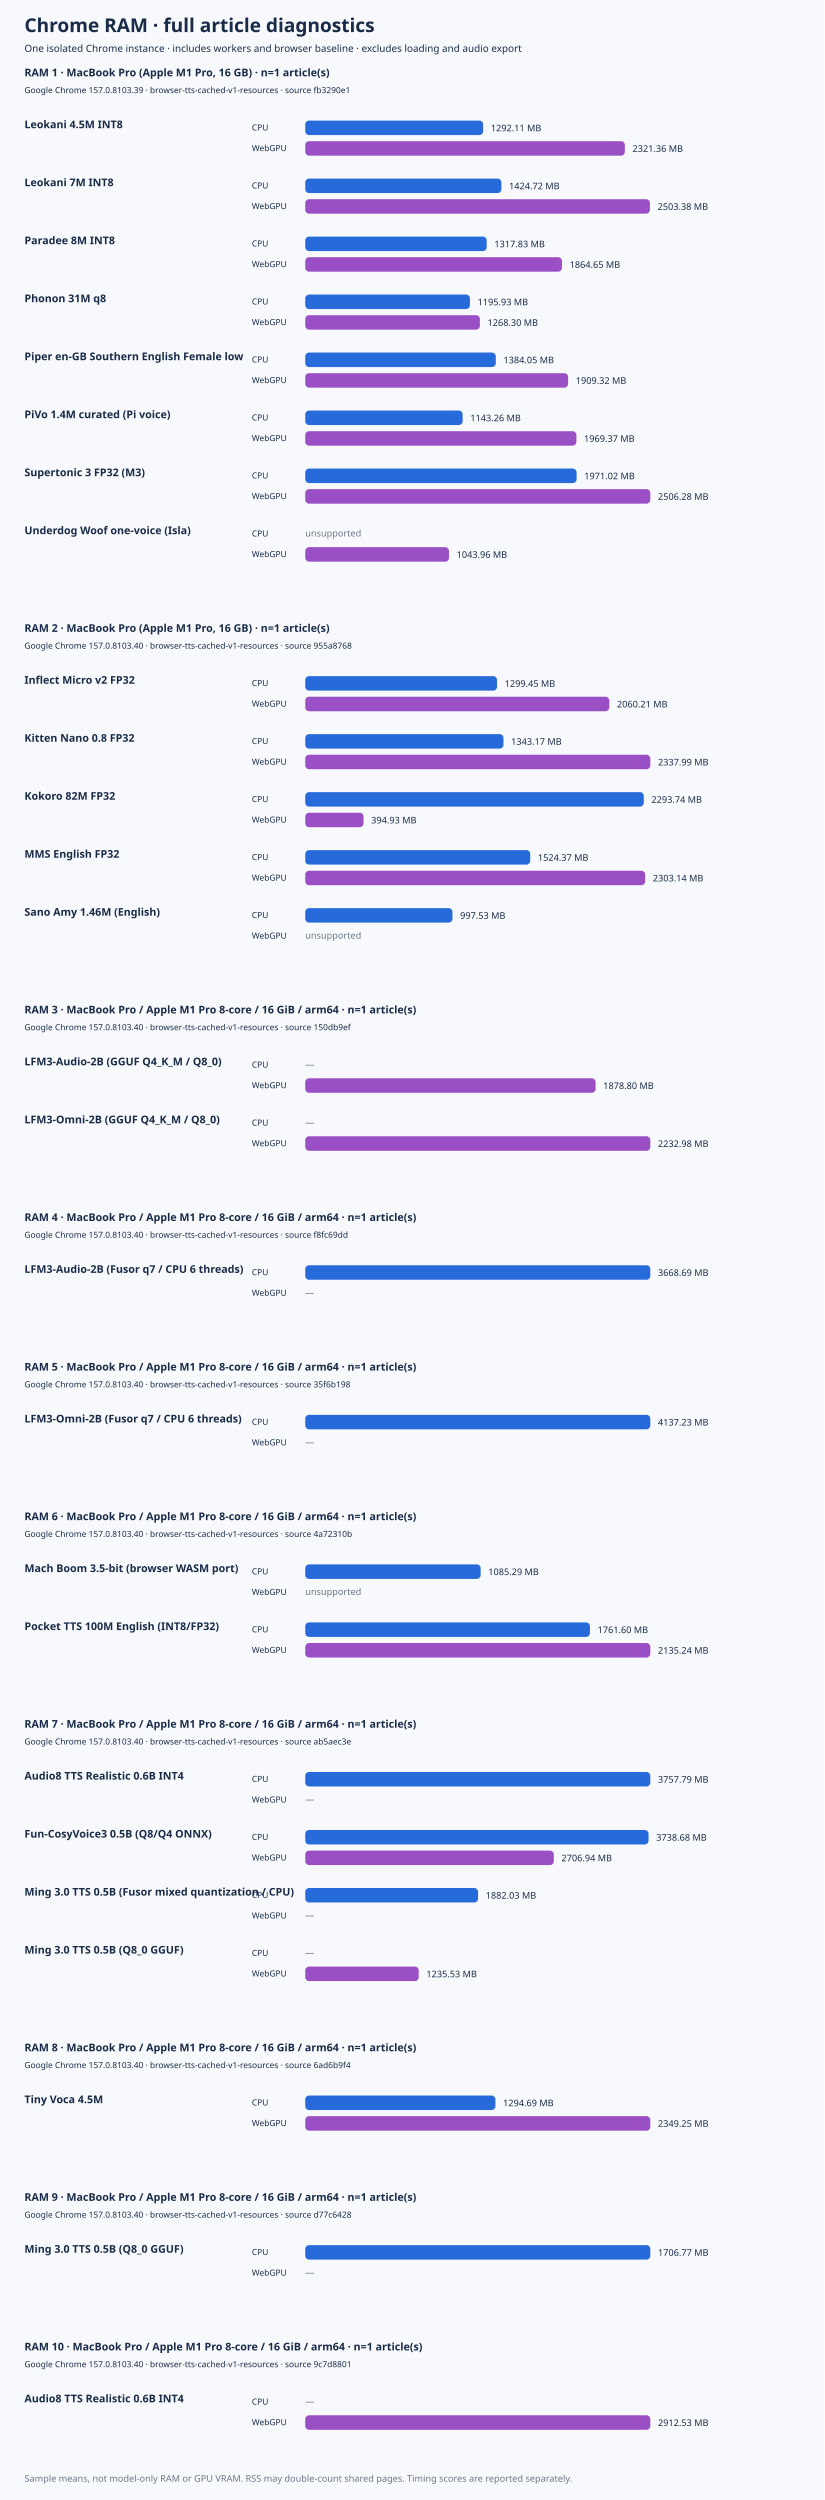
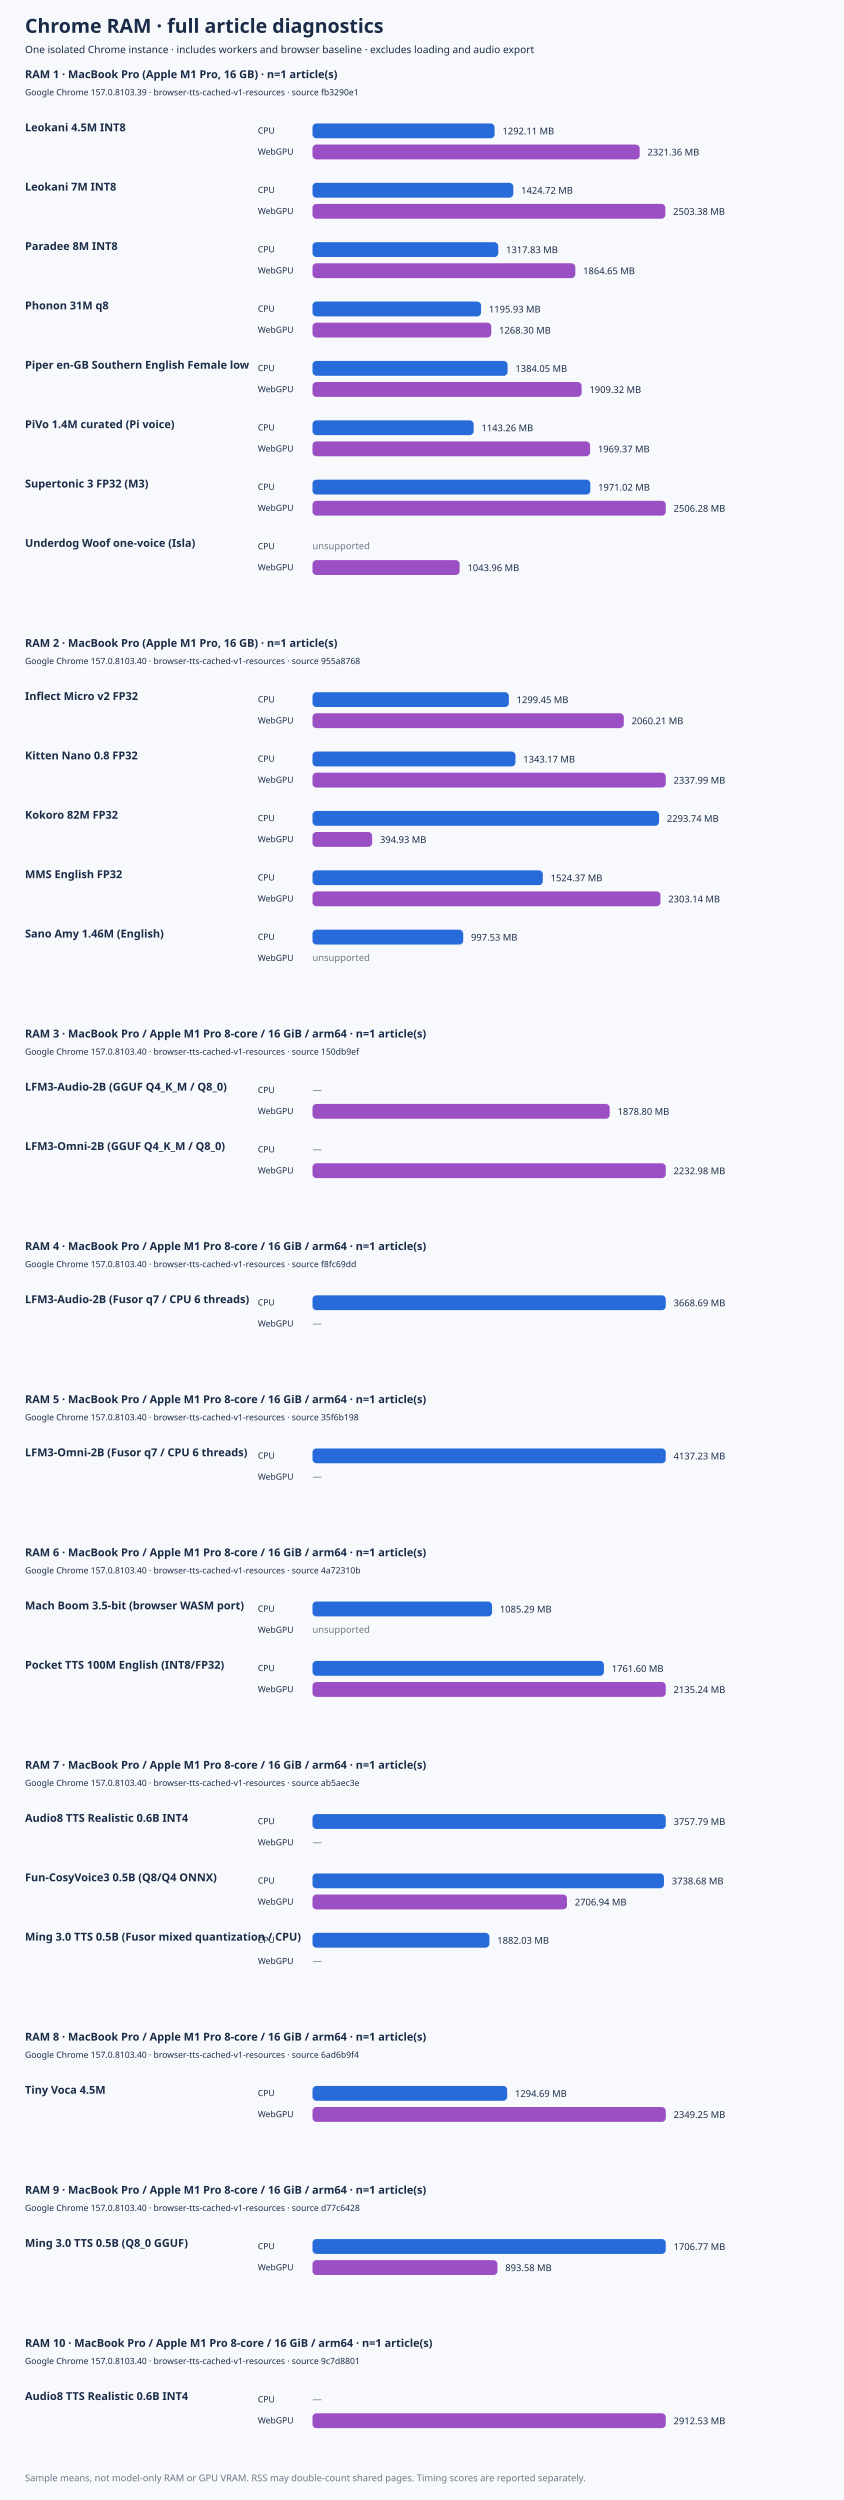
- <svg xmlns="http://www.w3.org/2000/svg" width="1080" height="3276" viewBox="0 0 1080 3276" role="img" aria-labelledby="title desc">
+ <svg xmlns="http://www.w3.org/2000/svg" width="1080" height="3200" viewBox="0 0 1080 3200" role="img" aria-labelledby="title desc">
  <rect width="100%" height="100%" fill="#f7f9fc" />
  <g font-family="system-ui,sans-serif" fill="#192b47">
    <text x="32" y="42" font-size="25" font-weight="700">Chrome RAM · full article diagnostics</text>
    <text x="32" y="68" font-size="13">One isolated Chrome instance · includes workers and browser baseline · excludes loading and audio export</text>
    <text x="32" y="100" font-size="14" font-weight="700">RAM 1 · MacBook Pro (Apple M1 Pro, 16 GB) · n=1 article(s)</text>
    <text x="32" y="122" font-size="11">Google Chrome 157.0.8103.39 · browser-tts-cached-v1-resources · source fb3290e1</text>
    <text x="32" y="168" font-size="14" font-weight="600">Leokani 4.5M INT8</text>
    <text x="330" y="171" font-size="11">CPU</text>
    <rect x="400" y="158" width="233.12" height="19" rx="5" fill="#276bdb" />
    <text x="643.12" y="172" font-size="12">1292.11 MB</text>
    <text x="330" y="198" font-size="11">WebGPU</text>
    <rect x="400" y="185" width="418.81" height="19" rx="5" fill="#9b4fc4" />
    <text x="828.81" y="199" font-size="12">2321.36 MB</text>
    <text x="32" y="244" font-size="14" font-weight="600">Leokani 7M INT8</text>
    <text x="330" y="247" font-size="11">CPU</text>
    <rect x="400" y="234" width="257.04" height="19" rx="5" fill="#276bdb" />
    <text x="667.04" y="248" font-size="12">1424.72 MB</text>
    <text x="330" y="274" font-size="11">WebGPU</text>
    <rect x="400" y="261" width="451.65" height="19" rx="5" fill="#9b4fc4" />
    <text x="861.65" y="275" font-size="12">2503.38 MB</text>
    <text x="32" y="320" font-size="14" font-weight="600">Paradee 8M INT8</text>
    <text x="330" y="323" font-size="11">CPU</text>
    <rect x="400" y="310" width="237.76" height="19" rx="5" fill="#276bdb" />
    <text x="647.76" y="324" font-size="12">1317.83 MB</text>
    <text x="330" y="350" font-size="11">WebGPU</text>
    <rect x="400" y="337" width="336.41" height="19" rx="5" fill="#9b4fc4" />
    <text x="746.41" y="351" font-size="12">1864.65 MB</text>
    <text x="32" y="396" font-size="14" font-weight="600">Phonon 31M q8</text>
    <text x="330" y="399" font-size="11">CPU</text>
    <rect x="400" y="386" width="215.77" height="19" rx="5" fill="#276bdb" />
    <text x="625.77" y="400" font-size="12">1195.93 MB</text>
    <text x="330" y="426" font-size="11">WebGPU</text>
    <rect x="400" y="413" width="228.82" height="19" rx="5" fill="#9b4fc4" />
    <text x="638.82" y="427" font-size="12">1268.30 MB</text>
    <text x="32" y="472" font-size="14" font-weight="600">Piper en-GB Southern English Female low</text>
    <text x="330" y="475" font-size="11">CPU</text>
    <rect x="400" y="462" width="249.71" height="19" rx="5" fill="#276bdb" />
    <text x="659.71" y="476" font-size="12">1384.05 MB</text>
    <text x="330" y="502" font-size="11">WebGPU</text>
    <rect x="400" y="489" width="344.47" height="19" rx="5" fill="#9b4fc4" />
    <text x="754.47" y="503" font-size="12">1909.32 MB</text>
    <text x="32" y="548" font-size="14" font-weight="600">PiVo 1.4M curated (Pi voice)</text>
    <text x="330" y="551" font-size="11">CPU</text>
    <rect x="400" y="538" width="206.26" height="19" rx="5" fill="#276bdb" />
    <text x="616.26" y="552" font-size="12">1143.26 MB</text>
    <text x="330" y="578" font-size="11">WebGPU</text>
    <rect x="400" y="565" width="355.31" height="19" rx="5" fill="#9b4fc4" />
    <text x="765.31" y="579" font-size="12">1969.37 MB</text>
    <text x="32" y="624" font-size="14" font-weight="600">Supertonic 3 FP32 (M3)</text>
    <text x="330" y="627" font-size="11">CPU</text>
    <rect x="400" y="614" width="355.60" height="19" rx="5" fill="#276bdb" />
    <text x="765.60" y="628" font-size="12">1971.02 MB</text>
    <text x="330" y="654" font-size="11">WebGPU</text>
    <rect x="400" y="641" width="452.17" height="19" rx="5" fill="#9b4fc4" />
    <text x="862.17" y="655" font-size="12">2506.28 MB</text>
    <text x="32" y="700" font-size="14" font-weight="600">Underdog Woof one-voice (Isla)</text>
    <text x="330" y="703" font-size="11">CPU</text>
    <text x="400" y="703" font-size="12" fill="#6c7686">unsupported</text>
    <text x="330" y="730" font-size="11">WebGPU</text>
    <rect x="400" y="717" width="188.35" height="19" rx="5" fill="#9b4fc4" />
    <text x="598.35" y="731" font-size="12">1043.96 MB</text>
    <text x="32" y="828" font-size="14" font-weight="700">RAM 2 · MacBook Pro (Apple M1 Pro, 16 GB) · n=1 article(s)</text>
    <text x="32" y="850" font-size="11">Google Chrome 157.0.8103.40 · browser-tts-cached-v1-resources · source 955a8768</text>
    <text x="32" y="896" font-size="14" font-weight="600">Inflect Micro v2 FP32</text>
    <text x="330" y="899" font-size="11">CPU</text>
    <rect x="400" y="886" width="251.32" height="19" rx="5" fill="#276bdb" />
    <text x="661.32" y="900" font-size="12">1299.45 MB</text>
    <text x="330" y="926" font-size="11">WebGPU</text>
    <rect x="400" y="913" width="398.45" height="19" rx="5" fill="#9b4fc4" />
    <text x="808.45" y="927" font-size="12">2060.21 MB</text>
    <text x="32" y="972" font-size="14" font-weight="600">Kitten Nano 0.8 FP32</text>
    <text x="330" y="975" font-size="11">CPU</text>
    <rect x="400" y="962" width="259.77" height="19" rx="5" fill="#276bdb" />
    <text x="669.77" y="976" font-size="12">1343.17 MB</text>
    <text x="330" y="1002" font-size="11">WebGPU</text>
    <rect x="400" y="989" width="452.17" height="19" rx="5" fill="#9b4fc4" />
    <text x="862.17" y="1003" font-size="12">2337.99 MB</text>
    <text x="32" y="1048" font-size="14" font-weight="600">Kokoro 82M FP32</text>
    <text x="330" y="1051" font-size="11">CPU</text>
    <rect x="400" y="1038" width="443.61" height="19" rx="5" fill="#276bdb" />
    <text x="853.61" y="1052" font-size="12">2293.74 MB</text>
    <text x="330" y="1078" font-size="11">WebGPU</text>
    <rect x="400" y="1065" width="76.38" height="19" rx="5" fill="#9b4fc4" />
    <text x="486.38" y="1079" font-size="12">394.93 MB</text>
    <text x="32" y="1124" font-size="14" font-weight="600">MMS English FP32</text>
    <text x="330" y="1127" font-size="11">CPU</text>
    <rect x="400" y="1114" width="294.82" height="19" rx="5" fill="#276bdb" />
    <text x="704.82" y="1128" font-size="12">1524.37 MB</text>
    <text x="330" y="1154" font-size="11">WebGPU</text>
    <rect x="400" y="1141" width="445.43" height="19" rx="5" fill="#9b4fc4" />
    <text x="855.43" y="1155" font-size="12">2303.14 MB</text>
    <text x="32" y="1200" font-size="14" font-weight="600">Sano Amy 1.46M (English)</text>
    <text x="330" y="1203" font-size="11">CPU</text>
    <rect x="400" y="1190" width="192.92" height="19" rx="5" fill="#276bdb" />
    <text x="602.92" y="1204" font-size="12">997.53 MB</text>
    <text x="330" y="1230" font-size="11">WebGPU</text>
    <text x="400" y="1230" font-size="12" fill="#6c7686">unsupported</text>
    <text x="32" y="1328" font-size="14" font-weight="700">RAM 3 · MacBook Pro / Apple M1 Pro 8-core / 16 GiB / arm64 · n=1 article(s)</text>
    <text x="32" y="1350" font-size="11">Google Chrome 157.0.8103.40 · browser-tts-cached-v1-resources · source 150db9ef</text>
    <text x="32" y="1396" font-size="14" font-weight="600">LFM3-Audio-2B (GGUF Q4_K_M / Q8_0)</text>
    <text x="330" y="1399" font-size="11">CPU</text>
    <text x="400" y="1399" font-size="12" fill="#6c7686">—</text>
    <text x="330" y="1426" font-size="11">WebGPU</text>
    <rect x="400" y="1413" width="380.45" height="19" rx="5" fill="#9b4fc4" />
    <text x="790.45" y="1427" font-size="12">1878.80 MB</text>
    <text x="32" y="1472" font-size="14" font-weight="600">LFM3-Omni-2B (GGUF Q4_K_M / Q8_0)</text>
    <text x="330" y="1475" font-size="11">CPU</text>
    <text x="400" y="1475" font-size="12" fill="#6c7686">—</text>
    <text x="330" y="1502" font-size="11">WebGPU</text>
    <rect x="400" y="1489" width="452.17" height="19" rx="5" fill="#9b4fc4" />
    <text x="862.17" y="1503" font-size="12">2232.98 MB</text>
    <text x="32" y="1600" font-size="14" font-weight="700">RAM 4 · MacBook Pro / Apple M1 Pro 8-core / 16 GiB / arm64 · n=1 article(s)</text>
    <text x="32" y="1622" font-size="11">Google Chrome 157.0.8103.40 · browser-tts-cached-v1-resources · source f8fc69dd</text>
    <text x="32" y="1668" font-size="14" font-weight="600">LFM3-Audio-2B (Fusor q7 / CPU 6 threads)</text>
    <text x="330" y="1671" font-size="11">CPU</text>
    <rect x="400" y="1658" width="452.17" height="19" rx="5" fill="#276bdb" />
    <text x="862.17" y="1672" font-size="12">3668.69 MB</text>
    <text x="330" y="1698" font-size="11">WebGPU</text>
    <text x="400" y="1698" font-size="12" fill="#6c7686">—</text>
    <text x="32" y="1796" font-size="14" font-weight="700">RAM 5 · MacBook Pro / Apple M1 Pro 8-core / 16 GiB / arm64 · n=1 article(s)</text>
    <text x="32" y="1818" font-size="11">Google Chrome 157.0.8103.40 · browser-tts-cached-v1-resources · source 35f6b198</text>
    <text x="32" y="1864" font-size="14" font-weight="600">LFM3-Omni-2B (Fusor q7 / CPU 6 threads)</text>
    <text x="330" y="1867" font-size="11">CPU</text>
    <rect x="400" y="1854" width="452.17" height="19" rx="5" fill="#276bdb" />
    <text x="862.17" y="1868" font-size="12">4137.23 MB</text>
    <text x="330" y="1894" font-size="11">WebGPU</text>
    <text x="400" y="1894" font-size="12" fill="#6c7686">—</text>
    <text x="32" y="1992" font-size="14" font-weight="700">RAM 6 · MacBook Pro / Apple M1 Pro 8-core / 16 GiB / arm64 · n=1 article(s)</text>
    <text x="32" y="2014" font-size="11">Google Chrome 157.0.8103.40 · browser-tts-cached-v1-resources · source 4a72310b</text>
    <text x="32" y="2060" font-size="14" font-weight="600">Mach Boom 3.5-bit (browser WASM port)</text>
    <text x="330" y="2063" font-size="11">CPU</text>
    <rect x="400" y="2050" width="229.83" height="19" rx="5" fill="#276bdb" />
    <text x="639.83" y="2064" font-size="12">1085.29 MB</text>
    <text x="330" y="2090" font-size="11">WebGPU</text>
    <text x="400" y="2090" font-size="12" fill="#6c7686">unsupported</text>
    <text x="32" y="2136" font-size="14" font-weight="600">Pocket TTS 100M English (INT8/FP32)</text>
    <text x="330" y="2139" font-size="11">CPU</text>
    <rect x="400" y="2126" width="373.05" height="19" rx="5" fill="#276bdb" />
    <text x="783.05" y="2140" font-size="12">1761.60 MB</text>
    <text x="330" y="2166" font-size="11">WebGPU</text>
    <rect x="400" y="2153" width="452.17" height="19" rx="5" fill="#9b4fc4" />
    <text x="862.17" y="2167" font-size="12">2135.24 MB</text>
    <text x="32" y="2264" font-size="14" font-weight="700">RAM 7 · MacBook Pro / Apple M1 Pro 8-core / 16 GiB / arm64 · n=1 article(s)</text>
    <text x="32" y="2286" font-size="11">Google Chrome 157.0.8103.40 · browser-tts-cached-v1-resources · source ab5aec3e</text>
    <text x="32" y="2332" font-size="14" font-weight="600">Audio8 TTS Realistic 0.6B INT4</text>
    <text x="330" y="2335" font-size="11">CPU</text>
    <rect x="400" y="2322" width="452.17" height="19" rx="5" fill="#276bdb" />
    <text x="862.17" y="2336" font-size="12">3757.79 MB</text>
    <text x="330" y="2362" font-size="11">WebGPU</text>
    <text x="400" y="2362" font-size="12" fill="#6c7686">—</text>
    <text x="32" y="2408" font-size="14" font-weight="600">Fun-CosyVoice3 0.5B (Q8/Q4 ONNX)</text>
    <text x="330" y="2411" font-size="11">CPU</text>
    <rect x="400" y="2398" width="449.87" height="19" rx="5" fill="#276bdb" />
    <text x="859.87" y="2412" font-size="12">3738.68 MB</text>
    <text x="330" y="2438" font-size="11">WebGPU</text>
    <rect x="400" y="2425" width="325.73" height="19" rx="5" fill="#9b4fc4" />
    <text x="735.73" y="2439" font-size="12">2706.94 MB</text>
    <text x="32" y="2484" font-size="14" font-weight="600">Ming 3.0 TTS 0.5B (Fusor mixed quantization / CPU)</text>
    <text x="330" y="2487" font-size="11">CPU</text>
    <rect x="400" y="2474" width="226.46" height="19" rx="5" fill="#276bdb" />
    <text x="636.46" y="2488" font-size="12">1882.03 MB</text>
    <text x="330" y="2514" font-size="11">WebGPU</text>
    <text x="400" y="2514" font-size="12" fill="#6c7686">—</text>
-     <text x="32" y="2560" font-size="14" font-weight="600">Ming 3.0 TTS 0.5B (Q8_0 GGUF)</text>
-     <text x="330" y="2563" font-size="11">CPU</text>
-     <text x="400" y="2563" font-size="12" fill="#6c7686">—</text>
-     <text x="330" y="2590" font-size="11">WebGPU</text>
-     <rect x="400" y="2577" width="148.67" height="19" rx="5" fill="#9b4fc4" />
-     <text x="558.67" y="2591" font-size="12">1235.53 MB</text>
-     <text x="32" y="2688" font-size="14" font-weight="700">RAM 8 · MacBook Pro / Apple M1 Pro 8-core / 16 GiB / arm64 · n=1 article(s)</text>
-     <text x="32" y="2710" font-size="11">Google Chrome 157.0.8103.40 · browser-tts-cached-v1-resources · source 6ad6b9f4</text>
-     <text x="32" y="2756" font-size="14" font-weight="600">Tiny Voca 4.5M</text>
-     <text x="330" y="2759" font-size="11">CPU</text>
-     <rect x="400" y="2746" width="249.20" height="19" rx="5" fill="#276bdb" />
-     <text x="659.20" y="2760" font-size="12">1294.69 MB</text>
-     <text x="330" y="2786" font-size="11">WebGPU</text>
-     <rect x="400" y="2773" width="452.17" height="19" rx="5" fill="#9b4fc4" />
-     <text x="862.17" y="2787" font-size="12">2349.25 MB</text>
-     <text x="32" y="2884" font-size="14" font-weight="700">RAM 9 · MacBook Pro / Apple M1 Pro 8-core / 16 GiB / arm64 · n=1 article(s)</text>
-     <text x="32" y="2906" font-size="11">Google Chrome 157.0.8103.40 · browser-tts-cached-v1-resources · source d77c6428</text>
-     <text x="32" y="2952" font-size="14" font-weight="600">Ming 3.0 TTS 0.5B (Q8_0 GGUF)</text>
-     <text x="330" y="2955" font-size="11">CPU</text>
-     <rect x="400" y="2942" width="452.17" height="19" rx="5" fill="#276bdb" />
-     <text x="862.17" y="2956" font-size="12">1706.77 MB</text>
-     <text x="330" y="2982" font-size="11">WebGPU</text>
-     <text x="400" y="2982" font-size="12" fill="#6c7686">—</text>
-     <text x="32" y="3080" font-size="14" font-weight="700">RAM 10 · MacBook Pro / Apple M1 Pro 8-core / 16 GiB / arm64 · n=1 article(s)</text>
-     <text x="32" y="3102" font-size="11">Google Chrome 157.0.8103.40 · browser-tts-cached-v1-resources · source 9c7d8801</text>
-     <text x="32" y="3148" font-size="14" font-weight="600">Audio8 TTS Realistic 0.6B INT4</text>
-     <text x="330" y="3151" font-size="11">CPU</text>
-     <text x="400" y="3151" font-size="12" fill="#6c7686">—</text>
-     <text x="330" y="3178" font-size="11">WebGPU</text>
-     <rect x="400" y="3165" width="452.17" height="19" rx="5" fill="#9b4fc4" />
-     <text x="862.17" y="3179" font-size="12">2912.53 MB</text>
-     <text x="32" y="3252" font-size="12" fill="#6c7686">Sample means, not model-only RAM or GPU VRAM. RSS may double-count shared pages. Timing scores are reported separately.</text>
+     <text x="32" y="2612" font-size="14" font-weight="700">RAM 8 · MacBook Pro / Apple M1 Pro 8-core / 16 GiB / arm64 · n=1 article(s)</text>
+     <text x="32" y="2634" font-size="11">Google Chrome 157.0.8103.40 · browser-tts-cached-v1-resources · source 6ad6b9f4</text>
+     <text x="32" y="2680" font-size="14" font-weight="600">Tiny Voca 4.5M</text>
+     <text x="330" y="2683" font-size="11">CPU</text>
+     <rect x="400" y="2670" width="249.20" height="19" rx="5" fill="#276bdb" />
+     <text x="659.20" y="2684" font-size="12">1294.69 MB</text>
+     <text x="330" y="2710" font-size="11">WebGPU</text>
+     <rect x="400" y="2697" width="452.17" height="19" rx="5" fill="#9b4fc4" />
+     <text x="862.17" y="2711" font-size="12">2349.25 MB</text>
+     <text x="32" y="2808" font-size="14" font-weight="700">RAM 9 · MacBook Pro / Apple M1 Pro 8-core / 16 GiB / arm64 · n=1 article(s)</text>
+     <text x="32" y="2830" font-size="11">Google Chrome 157.0.8103.40 · browser-tts-cached-v1-resources · source d77c6428</text>
+     <text x="32" y="2876" font-size="14" font-weight="600">Ming 3.0 TTS 0.5B (Q8_0 GGUF)</text>
+     <text x="330" y="2879" font-size="11">CPU</text>
+     <rect x="400" y="2866" width="452.17" height="19" rx="5" fill="#276bdb" />
+     <text x="862.17" y="2880" font-size="12">1706.77 MB</text>
+     <text x="330" y="2906" font-size="11">WebGPU</text>
+     <rect x="400" y="2893" width="236.74" height="19" rx="5" fill="#9b4fc4" />
+     <text x="646.74" y="2907" font-size="12">893.58 MB</text>
+     <text x="32" y="3004" font-size="14" font-weight="700">RAM 10 · MacBook Pro / Apple M1 Pro 8-core / 16 GiB / arm64 · n=1 article(s)</text>
+     <text x="32" y="3026" font-size="11">Google Chrome 157.0.8103.40 · browser-tts-cached-v1-resources · source 9c7d8801</text>
+     <text x="32" y="3072" font-size="14" font-weight="600">Audio8 TTS Realistic 0.6B INT4</text>
+     <text x="330" y="3075" font-size="11">CPU</text>
+     <text x="400" y="3075" font-size="12" fill="#6c7686">—</text>
+     <text x="330" y="3102" font-size="11">WebGPU</text>
+     <rect x="400" y="3089" width="452.17" height="19" rx="5" fill="#9b4fc4" />
+     <text x="862.17" y="3103" font-size="12">2912.53 MB</text>
+     <text x="32" y="3176" font-size="12" fill="#6c7686">Sample means, not model-only RAM or GPU VRAM. RSS may double-count shared pages. Timing scores are reported separately.</text>
  </g>
</svg>
